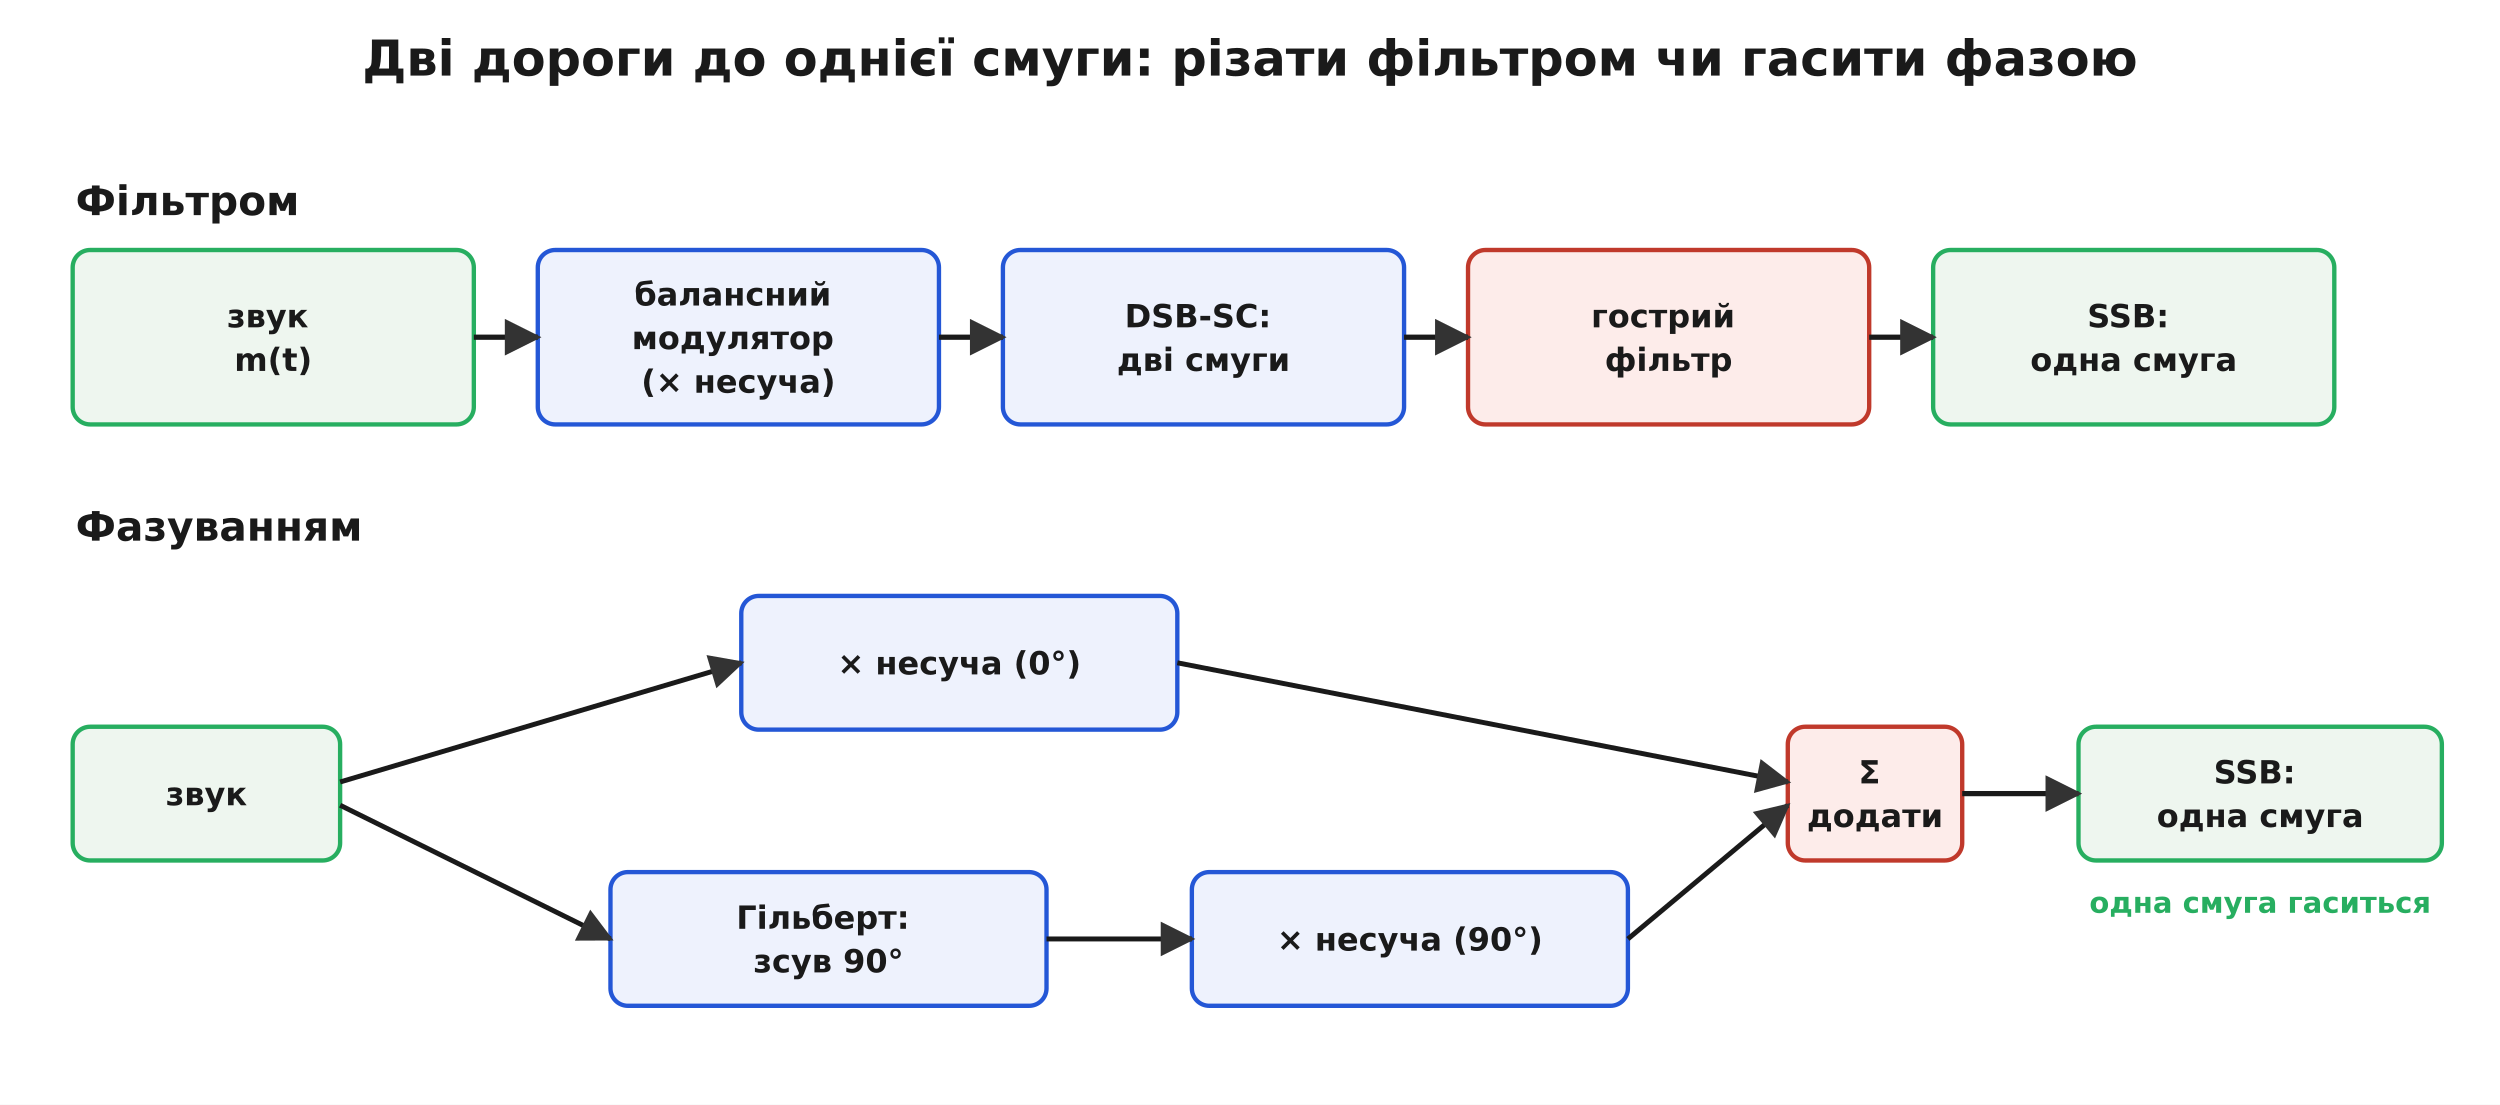
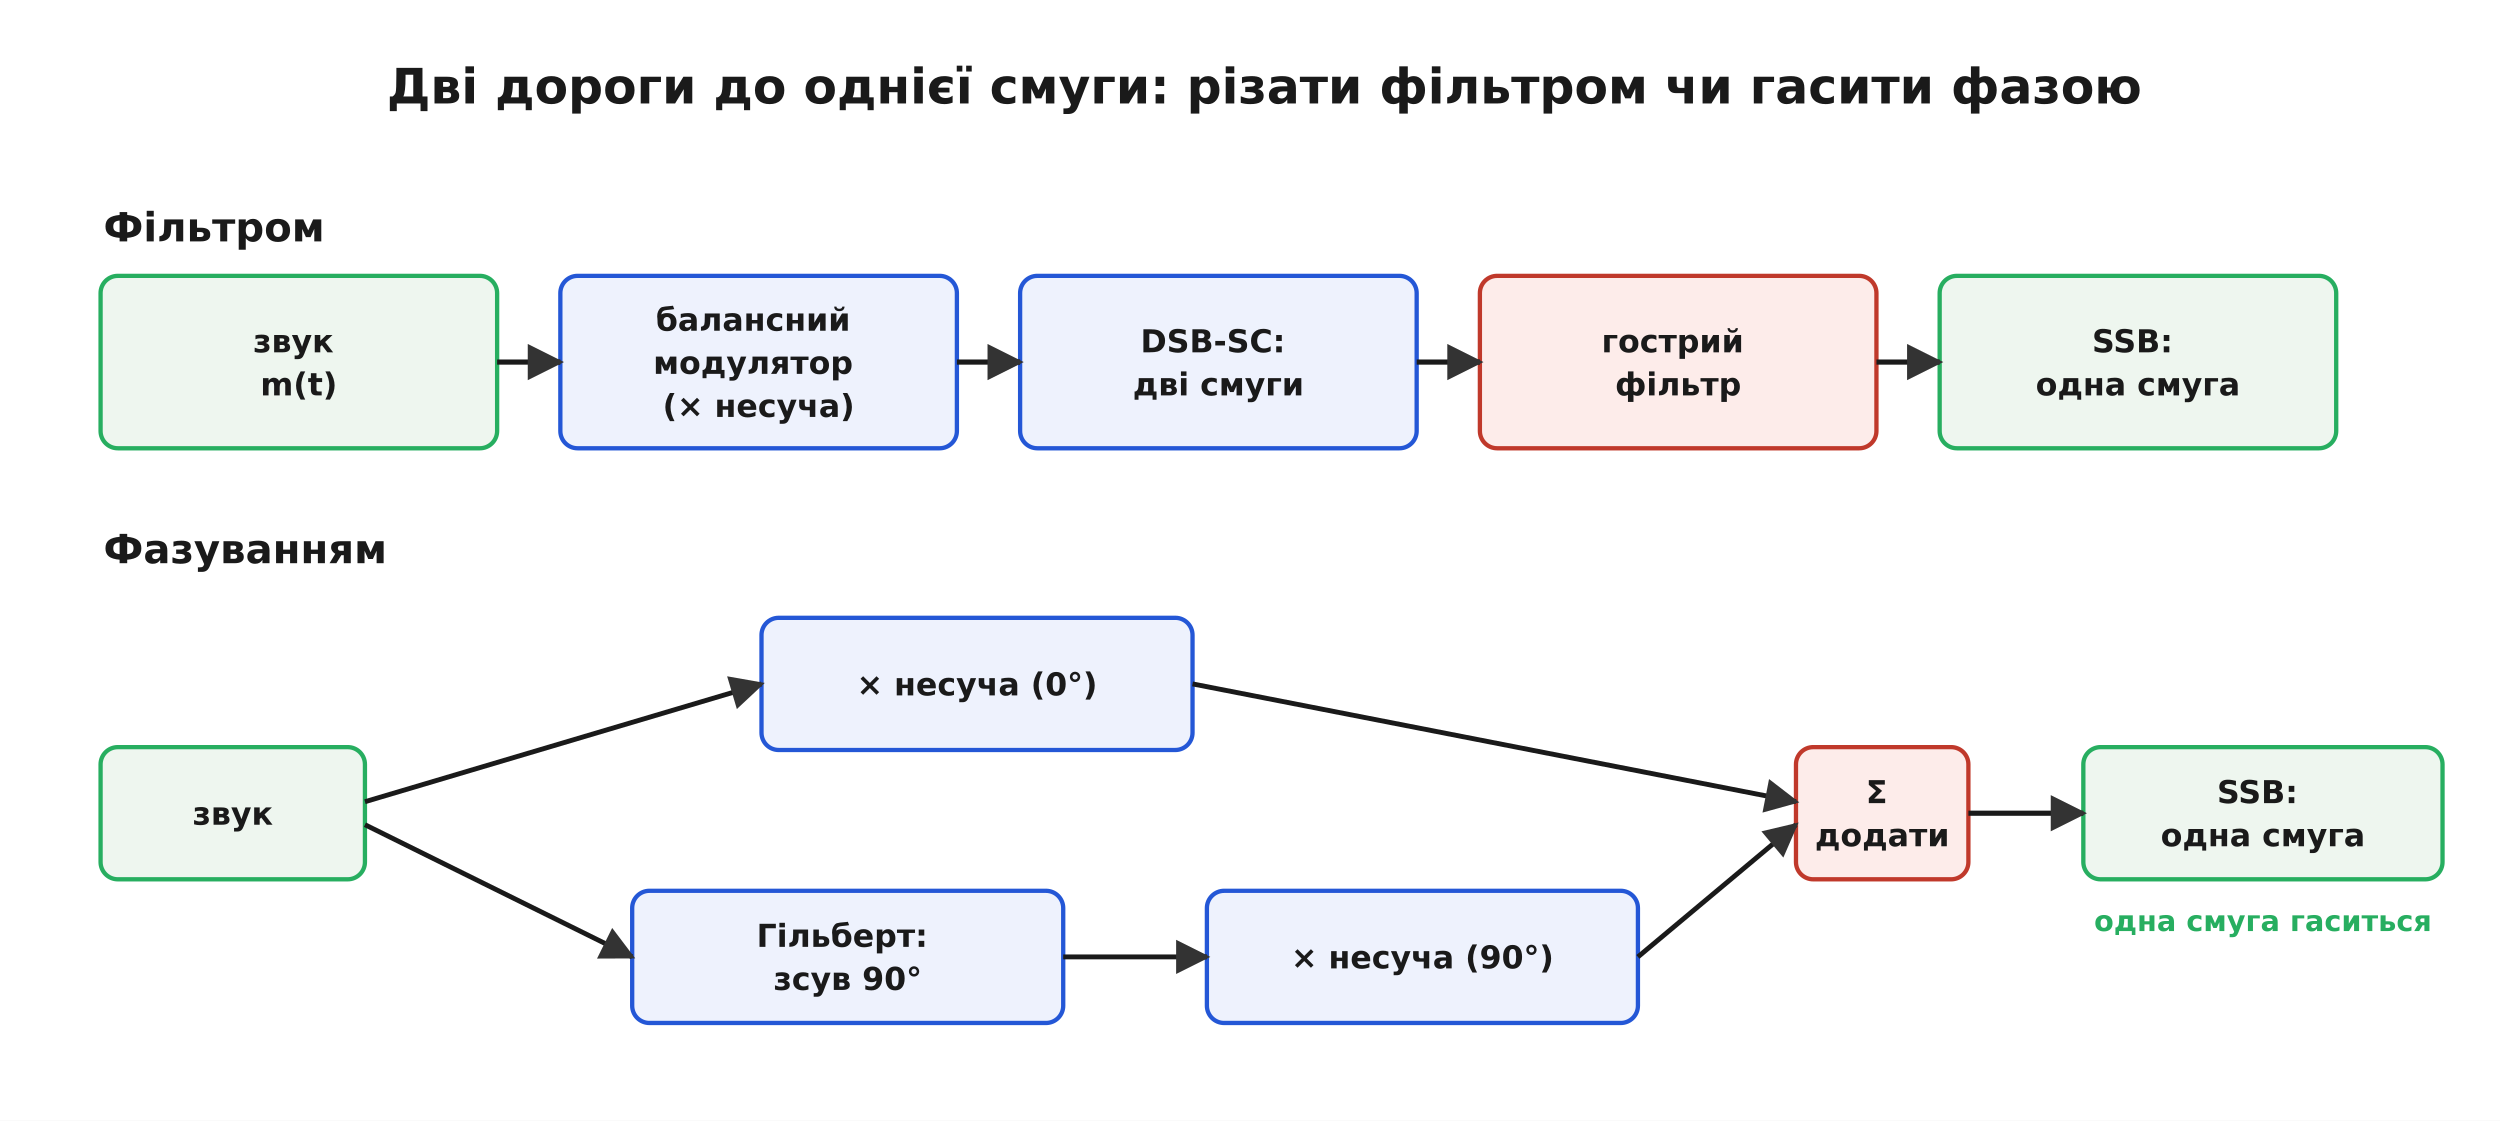
- <svg xmlns="http://www.w3.org/2000/svg" viewBox="0 0 860 380" font-family="'Segoe UI', 'DejaVu Sans', Arial, sans-serif">
-   <rect width="860" height="380" fill="#ffffff" />
+ <svg xmlns="http://www.w3.org/2000/svg" viewBox="-10 -10 870 390" font-family="'Segoe UI', 'DejaVu Sans', Arial, sans-serif">
+   <rect x="-10" y="-10" width="870" height="390" fill="#ffffff" />
  <defs>
    <marker id="arrow" viewBox="0 0 10 10" refX="9" refY="5" markerWidth="7" markerHeight="7" orient="auto-start-reverse">
      <path d="M0 0 L10 5 L0 10 z" fill="#333333" />
    </marker>
  </defs>
  <text x="430.0" y="26.0" font-family="'Segoe UI', 'DejaVu Sans', Arial, sans-serif" font-size="17" fill="#1a1a1a" text-anchor="middle" font-weight="700">Дві дороги до однієї смуги: різати фільтром чи гасити фазою</text>
  <text x="26.0" y="74.0" font-family="'Segoe UI', 'DejaVu Sans', Arial, sans-serif" font-size="14" fill="#1a1a1a" text-anchor="start" font-weight="700">Фільтром</text>
  <rect x="25.0" y="86.0" width="138.0" height="60.0" rx="6" fill="#eef6ef" stroke="#27ae60" stroke-width="1.5" />
  <text x="94.0" y="112.6" font-family="'Segoe UI', 'DejaVu Sans', Arial, sans-serif" font-size="11" fill="#1a1a1a" text-anchor="middle" font-weight="700">
    <tspan x="94.0" dy="0.0">звук</tspan>
    <tspan x="94.0" dy="15.0">m(t)</tspan>
  </text>
  <rect x="185.0" y="86.0" width="138.0" height="60.0" rx="6" fill="#eef2fd" stroke="#2457d6" stroke-width="1.5" />
  <text x="254.0" y="105.1" font-family="'Segoe UI', 'DejaVu Sans', Arial, sans-serif" font-size="11" fill="#1a1a1a" text-anchor="middle" font-weight="700">
    <tspan x="254.0" dy="0.0">балансний</tspan>
    <tspan x="254.0" dy="15.0">модулятор</tspan>
    <tspan x="254.0" dy="15.0">(× несуча)</tspan>
  </text>
  <rect x="345.0" y="86.0" width="138.0" height="60.0" rx="6" fill="#eef2fd" stroke="#2457d6" stroke-width="1.5" />
  <text x="414.0" y="112.6" font-family="'Segoe UI', 'DejaVu Sans', Arial, sans-serif" font-size="11" fill="#1a1a1a" text-anchor="middle" font-weight="700">
    <tspan x="414.0" dy="0.0">DSB-SC:</tspan>
    <tspan x="414.0" dy="15.0">дві смуги</tspan>
  </text>
  <rect x="505.0" y="86.0" width="138.0" height="60.0" rx="6" fill="#fdecea" stroke="#c0392b" stroke-width="1.5" />
  <text x="574.0" y="112.6" font-family="'Segoe UI', 'DejaVu Sans', Arial, sans-serif" font-size="11" fill="#1a1a1a" text-anchor="middle" font-weight="700">
    <tspan x="574.0" dy="0.0">гострий</tspan>
    <tspan x="574.0" dy="15.0">фільтр</tspan>
  </text>
  <rect x="665.0" y="86.0" width="138.0" height="60.0" rx="6" fill="#eef6ef" stroke="#27ae60" stroke-width="1.5" />
  <text x="734.0" y="112.6" font-family="'Segoe UI', 'DejaVu Sans', Arial, sans-serif" font-size="11" fill="#1a1a1a" text-anchor="middle" font-weight="700">
    <tspan x="734.0" dy="0.0">SSB:</tspan>
    <tspan x="734.0" dy="15.0">одна смуга</tspan>
  </text>
  <line x1="163.0" y1="116.0" x2="185.0" y2="116.0" stroke="#1a1a1a" stroke-width="1.8" marker-end="url(#arrow)" />
  <line x1="323.0" y1="116.0" x2="345.0" y2="116.0" stroke="#1a1a1a" stroke-width="1.8" marker-end="url(#arrow)" />
  <line x1="483.0" y1="116.0" x2="505.0" y2="116.0" stroke="#1a1a1a" stroke-width="1.8" marker-end="url(#arrow)" />
  <line x1="643.0" y1="116.0" x2="665.0" y2="116.0" stroke="#1a1a1a" stroke-width="1.8" marker-end="url(#arrow)" />
  <text x="26.0" y="186.0" font-family="'Segoe UI', 'DejaVu Sans', Arial, sans-serif" font-size="14" fill="#1a1a1a" text-anchor="start" font-weight="700">Фазуванням</text>
  <rect x="25.0" y="250.0" width="92.0" height="46.0" rx="6" fill="#eef6ef" stroke="#27ae60" stroke-width="1.5" />
  <text x="71.0" y="277.0" font-family="'Segoe UI', 'DejaVu Sans', Arial, sans-serif" font-size="11" fill="#1a1a1a" text-anchor="middle" font-weight="700">
    <tspan x="71.0" dy="0.0">звук</tspan>
  </text>
  <rect x="255.0" y="205.0" width="150.0" height="46.0" rx="6" fill="#eef2fd" stroke="#2457d6" stroke-width="1.5" />
  <text x="330.0" y="232.0" font-family="'Segoe UI', 'DejaVu Sans', Arial, sans-serif" font-size="11" fill="#1a1a1a" text-anchor="middle" font-weight="700">
    <tspan x="330.0" dy="0.0">× несуча (0°)</tspan>
  </text>
  <rect x="210.0" y="300.0" width="150.0" height="46.0" rx="6" fill="#eef2fd" stroke="#2457d6" stroke-width="1.5" />
  <text x="285.0" y="319.5" font-family="'Segoe UI', 'DejaVu Sans', Arial, sans-serif" font-size="11" fill="#1a1a1a" text-anchor="middle" font-weight="700">
    <tspan x="285.0" dy="0.0">Гільберт:</tspan>
    <tspan x="285.0" dy="15.0">зсув 90°</tspan>
  </text>
  <rect x="410.0" y="300.0" width="150.0" height="46.0" rx="6" fill="#eef2fd" stroke="#2457d6" stroke-width="1.5" />
  <text x="485.0" y="327.0" font-family="'Segoe UI', 'DejaVu Sans', Arial, sans-serif" font-size="11" fill="#1a1a1a" text-anchor="middle" font-weight="700">
    <tspan x="485.0" dy="0.0">× несуча (90°)</tspan>
  </text>
  <rect x="615.0" y="250.0" width="60.0" height="46.0" rx="6" fill="#fdecea" stroke="#c0392b" stroke-width="1.5" />
  <text x="645.0" y="269.5" font-family="'Segoe UI', 'DejaVu Sans', Arial, sans-serif" font-size="11" fill="#1a1a1a" text-anchor="middle" font-weight="700">
    <tspan x="645.0" dy="0.0">Σ</tspan>
    <tspan x="645.0" dy="15.0">додати</tspan>
  </text>
  <rect x="715.0" y="250.0" width="125.0" height="46.0" rx="6" fill="#eef6ef" stroke="#27ae60" stroke-width="1.5" />
  <text x="777.5" y="269.5" font-family="'Segoe UI', 'DejaVu Sans', Arial, sans-serif" font-size="11" fill="#1a1a1a" text-anchor="middle" font-weight="700">
    <tspan x="777.5" dy="0.0">SSB:</tspan>
    <tspan x="777.5" dy="15.0">одна смуга</tspan>
  </text>
  <line x1="117.0" y1="269.0" x2="255.0" y2="228.0" stroke="#1a1a1a" stroke-width="1.7" marker-end="url(#arrow)" />
  <line x1="117.0" y1="277.0" x2="210.0" y2="323.0" stroke="#1a1a1a" stroke-width="1.7" marker-end="url(#arrow)" />
  <line x1="360.0" y1="323.0" x2="410.0" y2="323.0" stroke="#1a1a1a" stroke-width="1.7" marker-end="url(#arrow)" />
  <line x1="405.0" y1="228.0" x2="615.0" y2="269.0" stroke="#1a1a1a" stroke-width="1.7" marker-end="url(#arrow)" />
  <line x1="560.0" y1="323.0" x2="615.0" y2="277.0" stroke="#1a1a1a" stroke-width="1.7" marker-end="url(#arrow)" />
  <line x1="675.0" y1="273.0" x2="715.0" y2="273.0" stroke="#1a1a1a" stroke-width="1.8" marker-end="url(#arrow)" />
  <text x="777.5" y="314.0" font-family="'Segoe UI', 'DejaVu Sans', Arial, sans-serif" font-size="10" fill="#27ae60" text-anchor="middle" font-weight="700">одна смуга гаситься</text>
</svg>
